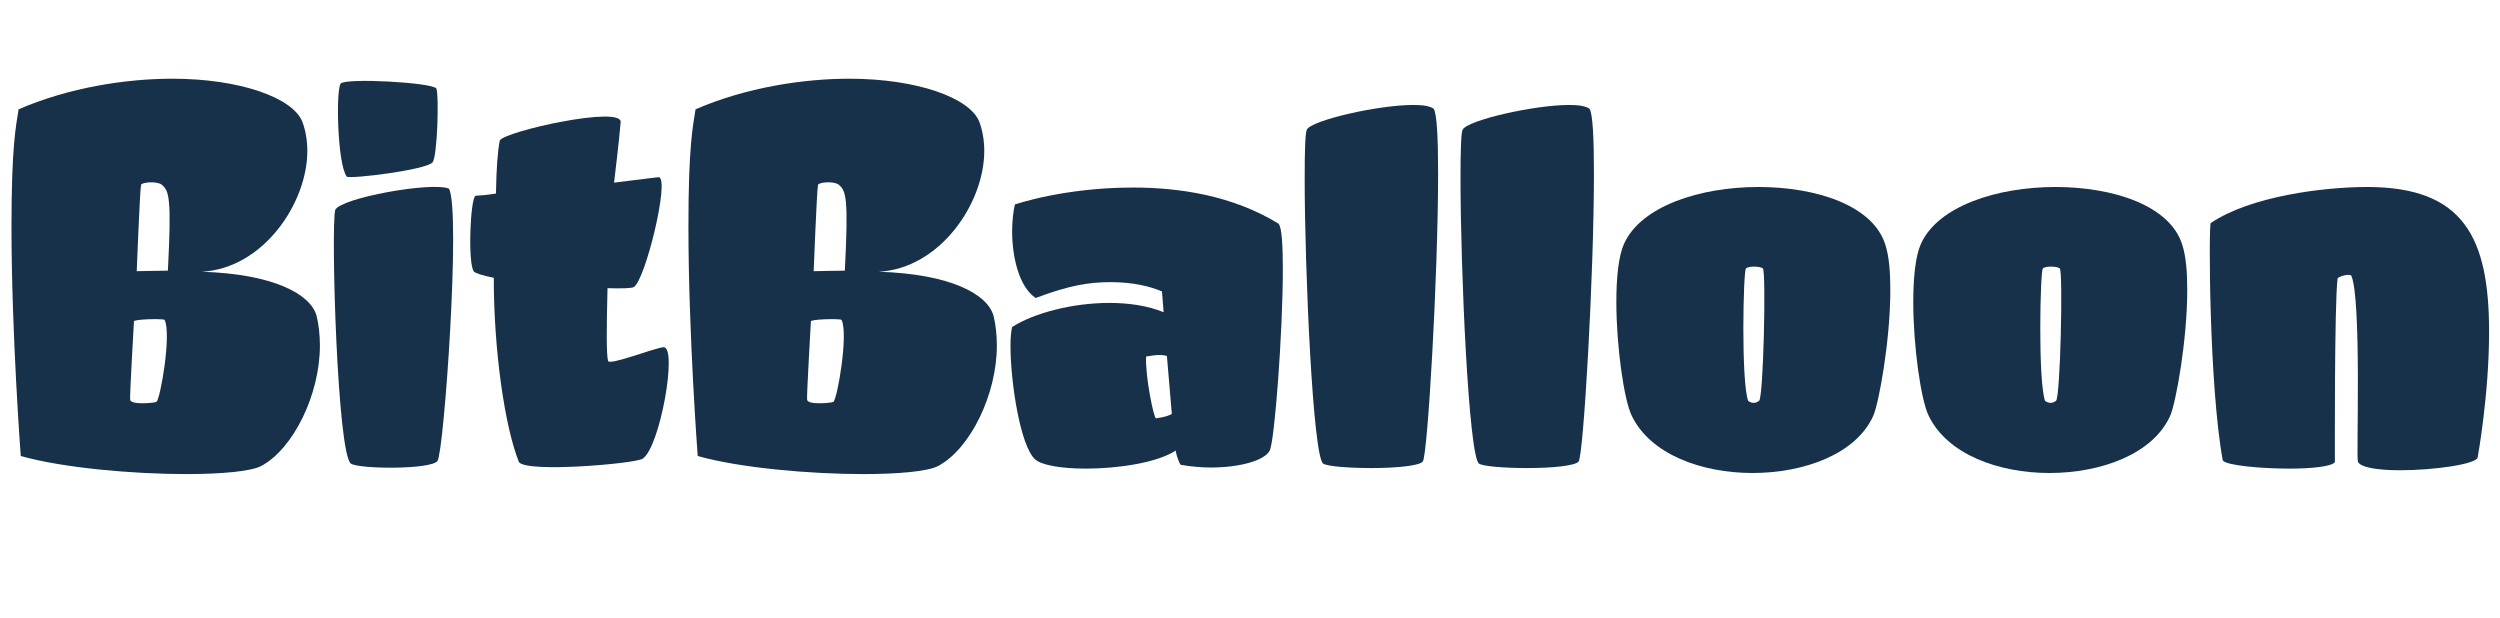
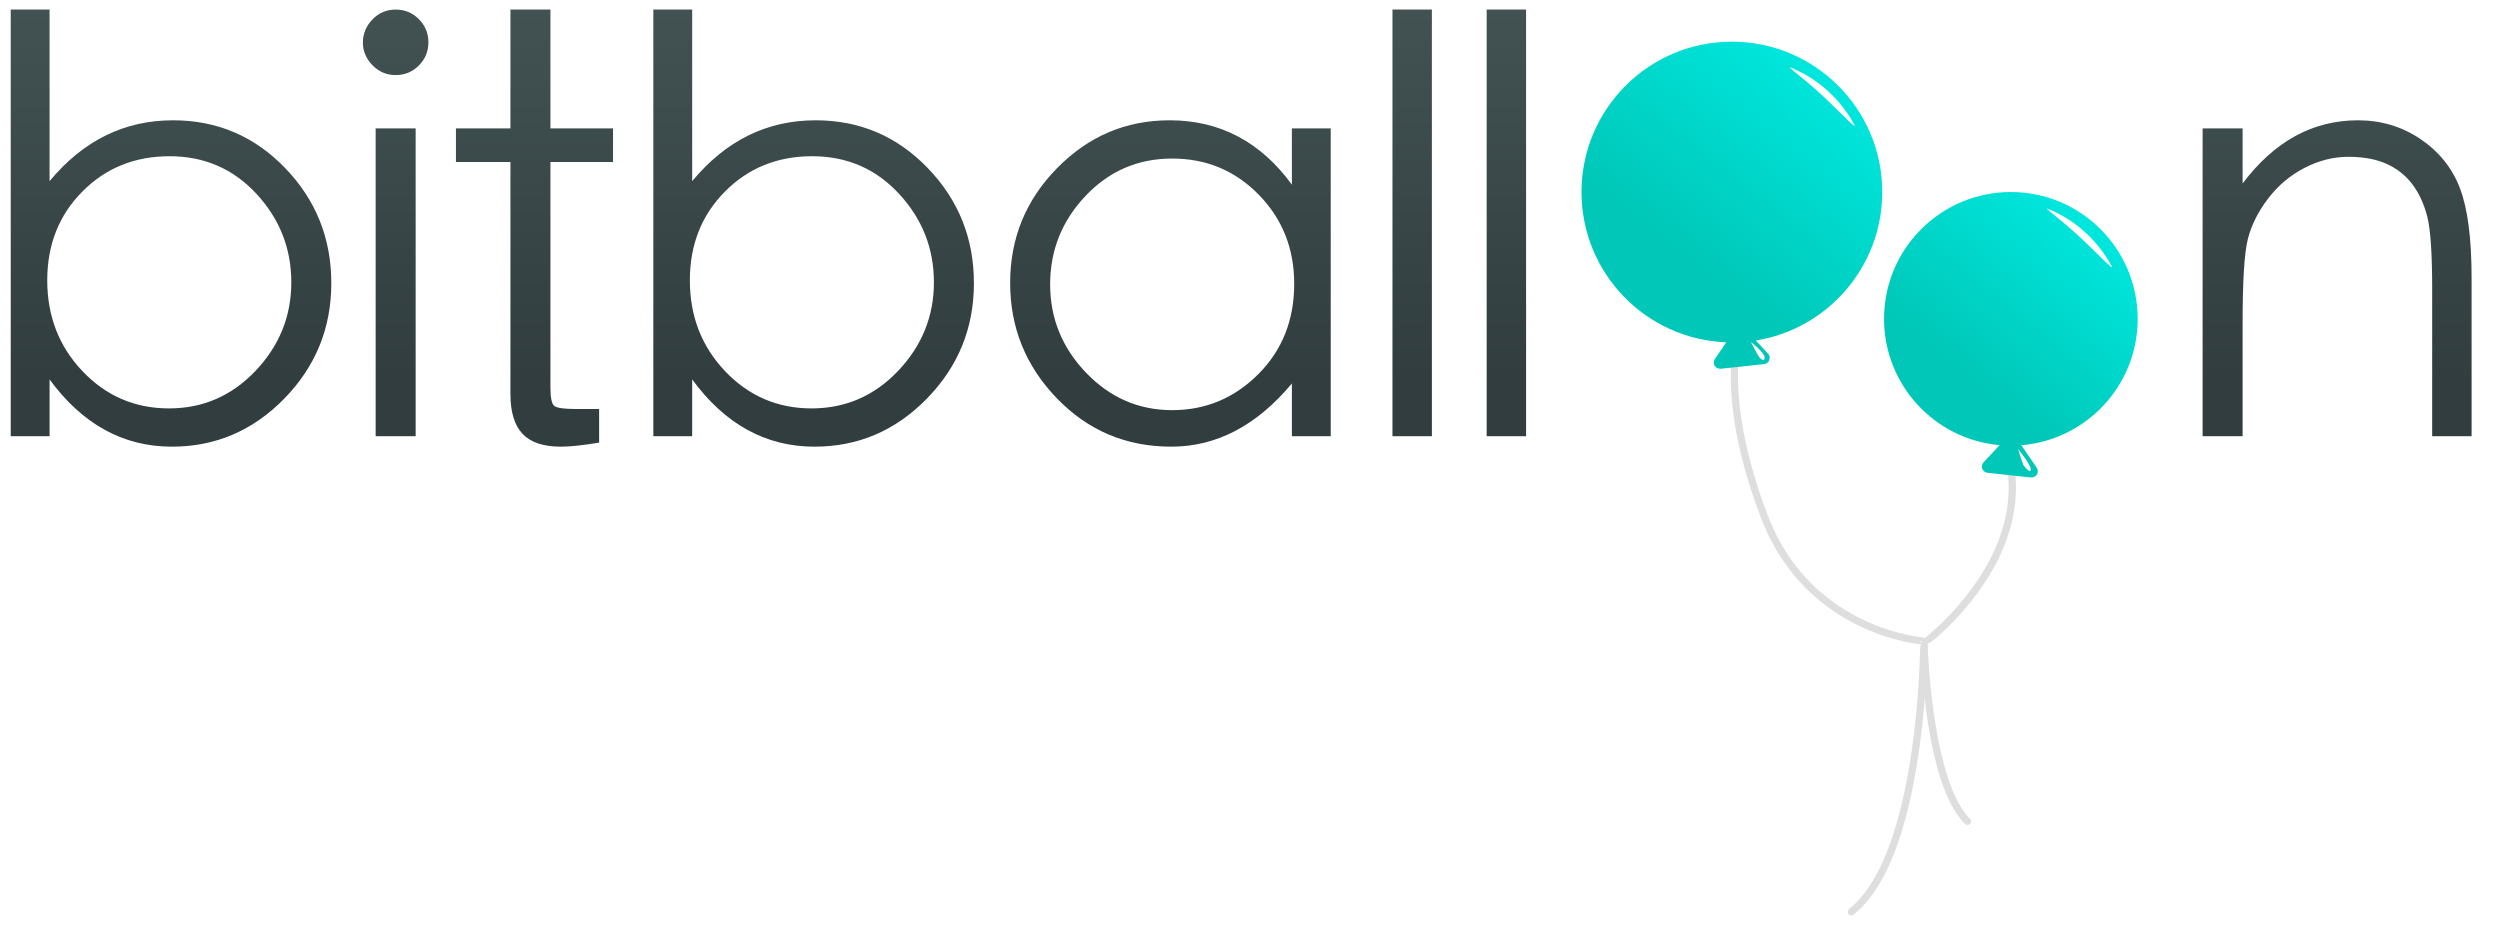
- <svg xmlns="http://www.w3.org/2000/svg" version="1.1" id="Layer_1" x="0px" y="0px" width="219.453px" height="54.192px" viewBox="0 0 219.453 54.192" enable-background="new 0 0 219.453 54.192" xml:space="preserve">
-   <g fill="rgb(22, 49, 73)">
-     <path d="M1.008,19.87c0-7.009,0.384-8.737,0.624-10.273c4.416-1.92,9.457-2.688,13.489-2.688c5.953,0,10.609,1.68,11.425,3.792   c0.288,0.768,0.432,1.68,0.432,2.544c0,4.608-3.889,10.321-9.265,10.609c6.193,0.192,9.553,1.92,10.081,3.888   c0.192,0.768,0.288,1.728,0.288,2.592c0,4.32-2.352,9.073-5.137,10.561c-0.864,0.48-3.456,0.72-6.625,0.72   c-4.56,0-10.753-0.528-14.497-1.584C1.824,40.032,1.008,29.279,1.008,19.87z M11.425,35.087c0.048,0.48,2.112,0.288,2.304,0.192   c0.336-0.192,1.344-5.953,0.72-7.201c-0.048-0.096-2.16-0.096-2.688,0.096C11.761,28.175,11.377,34.799,11.425,35.087z    M14.737,23.758c0.336-6.433,0.096-7.009-0.528-7.537c-0.384-0.336-1.728-0.24-1.824,0c-0.096,0.24-0.384,7.584-0.384,7.584   C12.289,23.806,13.969,23.758,14.737,23.758z" />
-     <path d="M39.409,16.558c1.056,1.92-0.432,23.138-1.008,23.906c-0.576,0.768-6.817,0.72-7.585,0.24   c-1.2-0.72-1.776-20.594-1.392-22.274C29.904,17.374,37.873,15.934,39.409,16.558z M38.305,7.773   c0.24,0.528,0.096,5.953-0.336,6.48c-0.576,0.672-7.297,1.488-7.537,1.248c-0.816-1.152-0.96-7.537-0.528-8.161   C30.336,6.813,38.017,7.245,38.305,7.773z" />
-     <path d="M43.535,16.99c0.048-2.352,0.144-3.648,0.336-4.656c0.432-0.816,10.849-3.121,10.609-1.584   c-0.192,2.112-0.336,3.216-0.576,5.281c2.256-0.288,3.936-0.48,3.936-0.48c0.96,0.192-1.2,9.073-2.208,9.648   c-0.144,0.096-1.008,0.144-2.304,0.096c-0.096,3.84-0.096,5.809,0.048,6.385c0.096,0.432,3.984-1.104,4.849-1.2   c1.296-0.144-0.288,8.833-1.824,9.793c-0.72,0.432-10.177,1.248-10.849,0.288c-1.248-3.12-2.208-9.792-2.208-16.177   c-0.96-0.192-1.536-0.384-1.728-0.528c-0.576-0.576-0.336-6.577,0.144-6.673C42.431,17.134,42.623,17.134,43.535,16.99z" />
-     <path d="M60.431,19.87c0-7.009,0.384-8.737,0.624-10.273c4.416-1.92,9.457-2.688,13.489-2.688c5.953,0,10.609,1.68,11.425,3.792   c0.288,0.768,0.432,1.68,0.432,2.544c0,4.608-3.889,10.321-9.265,10.609c6.193,0.192,9.553,1.92,10.081,3.888   c0.192,0.768,0.288,1.728,0.288,2.592c0,4.32-2.352,9.073-5.137,10.561c-0.864,0.48-3.456,0.72-6.625,0.72   c-4.56,0-10.753-0.528-14.497-1.584C61.247,40.032,60.431,29.279,60.431,19.87z M70.848,35.087c0.048,0.48,2.112,0.288,2.304,0.192   c0.336-0.192,1.344-5.953,0.72-7.201c-0.048-0.096-2.16-0.096-2.688,0.096C71.184,28.175,70.8,34.799,70.848,35.087z M74.16,23.758   c0.336-6.433,0.096-7.009-0.528-7.537c-0.384-0.336-1.728-0.24-1.824,0c-0.096,0.24-0.384,7.584-0.384,7.584   C71.712,23.806,73.392,23.758,74.16,23.758z" />
-     <path d="M99.456,16.462c4.128,0,8.785,0.72,12.769,3.168c0.288,0.288,0.384,1.824,0.384,3.984c0,5.568-0.72,15.073-1.152,15.938   c-0.48,0.912-2.736,1.488-5.184,1.488c-0.864,0-1.776-0.096-2.641-0.24c-0.096-0.144-0.336-0.672-0.432-1.248   c-1.584,1.056-5.041,1.584-7.873,1.584c-2.112,0-3.888-0.288-4.464-0.816c-1.296-1.152-2.16-6.769-2.16-9.937   c0-0.72,0.048-1.296,0.144-1.68c1.968-1.248,5.329-2.112,8.545-2.112c1.68,0,3.36,0.24,4.752,0.816L102,25.583   c-1.008-0.432-2.496-0.816-4.513-0.816c-1.92,0-3.648,0.288-6.576,1.392c-1.488-1.008-2.064-3.648-2.064-5.856   c0-0.864,0.096-1.729,0.24-2.353C89.087,17.95,93.359,16.462,99.456,16.462z M102.864,36.335l-0.432-5.088   c-0.336-0.096-0.768-0.144-1.824,0.048c-0.096,1.68,0.672,5.424,0.864,5.424C101.472,36.719,102.384,36.624,102.864,36.335z" />
-     <path d="M124.079,9.213c0.816,0,1.44,0.096,1.776,0.336c0.288,0.48,0.384,2.688,0.384,5.712c0,8.833-0.912,24.674-1.344,25.25   c-0.288,0.384-2.4,0.576-4.512,0.576c-1.92,0-3.84-0.144-4.225-0.384c-0.912-0.576-1.632-17.042-1.632-25.058   c0-2.4,0.048-4.032,0.192-4.272C115.15,10.557,120.958,9.213,124.079,9.213z" />
-     <path d="M137.758,9.213c0.816,0,1.44,0.096,1.776,0.336c0.288,0.48,0.384,2.688,0.384,5.712c0,8.833-0.912,24.674-1.344,25.25   c-0.288,0.384-2.4,0.576-4.512,0.576c-1.92,0-3.84-0.144-4.225-0.384c-0.912-0.576-1.632-17.042-1.632-25.058   c0-2.4,0.048-4.032,0.192-4.272C128.83,10.557,134.638,9.213,137.758,9.213z" />
-     <path d="M141.885,26.495c0-2.112,0.192-4.032,0.672-5.088c1.488-3.312,6.672-4.993,11.809-4.993c5.088,0,10.081,1.632,11.137,5.088   c0.336,1.056,0.432,2.448,0.432,3.984c0,4.417-1.008,9.889-1.488,10.993c-1.488,3.36-6.048,5.041-10.609,5.041   c-4.464,0-8.977-1.632-10.609-5.041C142.557,35.087,141.885,30.431,141.885,26.495z M153.454,35.183c0.288,0.24,0.672,0.24,0.96,0   c0.384-0.24,0.624-11.329,0.336-11.617c-0.192-0.192-1.248-0.24-1.488,0C153.022,23.806,152.83,33.455,153.454,35.183z" />
-     <path d="M167.949,26.495c0-2.112,0.192-4.032,0.672-5.088c1.488-3.312,6.672-4.993,11.809-4.993c5.088,0,10.081,1.632,11.137,5.088   c0.336,1.056,0.432,2.448,0.432,3.984c0,4.417-1.008,9.889-1.488,10.993c-1.488,3.36-6.048,5.041-10.609,5.041   c-4.464,0-8.977-1.632-10.609-5.041C168.621,35.087,167.949,30.431,167.949,26.495z M179.518,35.183c0.288,0.24,0.672,0.24,0.96,0   c0.384-0.24,0.624-11.329,0.336-11.617c-0.192-0.192-1.248-0.24-1.488,0C179.086,23.806,178.894,33.455,179.518,35.183z" />
-     <path d="M207.79,16.414c8.497,0,10.705,4.464,10.705,12.721c0,5.568-1.008,11.041-1.008,11.041   c-0.192,0.576-3.84,1.104-6.816,1.104c-1.92,0-3.504-0.24-3.696-0.768c-0.144-0.48,0.336-14.257-0.576-16.321   c-0.288-0.192-1.104,0.096-1.2,0.24c-0.288,2.017-0.24,16.129-0.24,16.129c-0.24,0.384-2.016,0.576-3.937,0.576   c-2.64,0-5.616-0.288-5.904-0.72c-1.2-6.481-1.248-20.69-1.056-20.834C197.517,17.23,203.95,16.414,207.79,16.414z" />
+ <svg xmlns="http://www.w3.org/2000/svg" width="69px" height="26px" viewBox="0 0 69 26" version="1.1">
+   <defs>
+     <linearGradient x1="67.028%" y1="84.714%" x2="67.028%" y2="0%" id="linearGradient-1">
+       <stop stop-color="#313D3E" offset="0%" />
+       <stop stop-color="#425253" offset="100%" />
+     </linearGradient>
+     <linearGradient x1="76.072%" y1="8.241%" x2="33.696%" y2="66.555%" id="linearGradient-2">
+       <stop stop-color="#00E6DD" offset="0%" />
+       <stop stop-color="#00C7B7" offset="100%" />
+     </linearGradient>
+   </defs>
+   <g id="logo" stroke="none" stroke-width="1" fill="none" fill-rule="evenodd">
+     <g id="Old-Copy" transform="translate(-304, -84)">
+       <g id="bitballoon-logo" transform="translate(304, 84)">
+         <path d="M0.296,12.04 L0.296,0.264 L1.368,0.264 L1.368,5 C2.296,3.88 3.432,3.32 4.776,3.32 C5.992,3.32 7.024,3.76 7.872,4.64 C8.72,5.52 9.144,6.579 9.144,7.816 C9.144,9.053 8.712,10.115 7.848,11 C6.984,11.885 5.949,12.328 4.744,12.328 C3.4,12.328 2.275,11.709 1.368,10.472 L1.368,12.04 L0.296,12.04 Z M1.304,7.736 C1.304,8.728 1.629,9.565 2.28,10.248 C2.931,10.931 3.725,11.272 4.664,11.272 C5.603,11.272 6.4,10.925 7.056,10.232 C7.712,9.539 8.04,8.725 8.04,7.792 C8.04,6.859 7.72,6.045 7.08,5.352 C6.44,4.659 5.64,4.312 4.68,4.312 C3.72,4.312 2.917,4.637 2.272,5.288 C1.627,5.939 1.304,6.755 1.304,7.736 Z M10.016,1.176 C10.016,0.931 10.104,0.717 10.28,0.536 C10.456,0.355 10.669,0.264 10.92,0.264 C11.171,0.264 11.384,0.352 11.56,0.528 C11.736,0.704 11.824,0.917 11.824,1.168 C11.824,1.419 11.736,1.632 11.56,1.808 C11.384,1.984 11.171,2.072 10.92,2.072 C10.669,2.072 10.456,1.981 10.28,1.8 C10.104,1.619 10.016,1.411 10.016,1.176 Z M10.368,3.544 L11.472,3.544 L11.472,12.04 L10.368,12.04 L10.368,3.544 Z M15.192,10.696 C15.192,10.984 15.229,11.155 15.304,11.208 C15.379,11.261 15.571,11.288 15.88,11.288 L16.536,11.288 L16.536,12.216 C16.088,12.291 15.736,12.328 15.48,12.328 C15,12.328 14.648,12.211 14.424,11.976 C14.2,11.741 14.088,11.373 14.088,10.872 L14.088,4.472 L12.584,4.472 L12.584,3.544 L14.088,3.544 L14.088,0.264 L15.192,0.264 L15.192,3.544 L16.92,3.544 L16.92,4.472 L15.192,4.472 L15.192,10.696 Z M18.032,12.04 L18.032,0.264 L19.104,0.264 L19.104,5 C20.032,3.88 21.168,3.32 22.512,3.32 C23.728,3.32 24.76,3.76 25.608,4.64 C26.456,5.52 26.88,6.579 26.88,7.816 C26.88,9.053 26.448,10.115 25.584,11 C24.72,11.885 23.685,12.328 22.48,12.328 C21.136,12.328 20.011,11.709 19.104,10.472 L19.104,12.04 L18.032,12.04 Z M19.04,7.736 C19.04,8.728 19.365,9.565 20.016,10.248 C20.667,10.931 21.461,11.272 22.4,11.272 C23.339,11.272 24.136,10.925 24.792,10.232 C25.448,9.539 25.776,8.725 25.776,7.792 C25.776,6.859 25.456,6.045 24.816,5.352 C24.176,4.659 23.376,4.312 22.416,4.312 C21.456,4.312 20.653,4.637 20.008,5.288 C19.363,5.939 19.04,6.755 19.04,7.736 Z M36.728,3.544 L36.728,12.04 L35.656,12.04 L35.656,10.584 C34.685,11.747 33.576,12.328 32.328,12.328 C31.08,12.328 30.027,11.883 29.168,10.992 C28.309,10.101 27.88,9.04 27.88,7.808 C27.88,6.576 28.312,5.52 29.176,4.64 C30.04,3.76 31.075,3.32 32.28,3.32 C33.667,3.32 34.792,3.912 35.656,5.096 L35.656,3.544 L36.728,3.544 Z M35.72,7.832 C35.72,6.861 35.395,6.043 34.744,5.376 C34.093,4.709 33.296,4.376 32.352,4.376 C31.408,4.376 30.611,4.72 29.96,5.408 C29.309,6.096 28.984,6.909 28.984,7.848 C28.984,8.787 29.315,9.6 29.976,10.288 C30.637,10.976 31.429,11.32 32.352,11.32 C33.275,11.32 34.067,10.989 34.728,10.328 C35.389,9.667 35.72,8.835 35.72,7.832 Z M38.432,0.264 L39.52,0.264 L39.52,12.04 L38.432,12.04 L38.432,0.264 Z M41.032,0.264 L42.12,0.264 L42.12,12.04 L41.032,12.04 L41.032,0.264 Z M60.792,3.544 L61.896,3.544 L61.896,5.064 C62.771,3.901 63.832,3.32 65.08,3.32 C65.72,3.32 66.296,3.493 66.808,3.84 C67.32,4.187 67.683,4.64 67.896,5.2 C68.109,5.76 68.216,6.584 68.216,7.672 L68.216,12.04 L67.128,12.04 L67.128,7.992 C67.128,7 67.083,6.328 66.992,5.976 C66.901,5.624 66.763,5.325 66.576,5.08 C66.389,4.835 66.152,4.648 65.864,4.52 C65.576,4.392 65.227,4.328 64.816,4.328 C64.405,4.328 64.003,4.429 63.608,4.632 C63.213,4.835 62.877,5.117 62.6,5.48 C62.323,5.843 62.136,6.216 62.04,6.6 C61.944,6.984 61.896,7.757 61.896,8.92 L61.896,12.04 L60.792,12.04 L60.792,3.544 Z" id="bitball-n" fill="url(#linearGradient-1)" />
+         <g id="Group" transform="translate(43.29999, 1)">
+           <path d="M9.697,16.692 L9.797,16.692 C9.774,16.706 9.756,16.722 9.743,16.741 L9.697,16.692 Z M9.691,17.027 C9.683,17.294 9.67,17.592 9.649,17.913 C9.589,18.83 9.481,19.746 9.314,20.601 C8.985,22.282 8.467,23.51 7.735,24.086 C7.691,24.121 7.684,24.184 7.718,24.227 C7.752,24.27 7.815,24.278 7.858,24.244 C8.639,23.629 9.173,22.364 9.51,20.639 C9.679,19.775 9.788,18.851 9.848,17.926 C9.869,17.603 9.883,17.302 9.891,17.032 C9.895,16.87 9.897,16.754 9.897,16.692 L9.797,16.692 L9.803,16.592 C9.656,16.583 9.395,16.543 9.058,16.452 C8.495,16.299 7.932,16.053 7.407,15.694 C6.56,15.114 5.895,14.295 5.479,13.195 C4.72,11.192 4.558,9.631 4.732,8.534 C4.753,8.399 4.774,8.31 4.787,8.267 C4.804,8.215 4.774,8.158 4.721,8.142 C4.669,8.126 4.613,8.155 4.596,8.208 C4.58,8.26 4.557,8.358 4.534,8.503 C4.355,9.634 4.521,11.231 5.292,13.266 C5.723,14.405 6.415,15.257 7.294,15.859 C7.839,16.232 8.422,16.487 9.006,16.645 C9.309,16.727 9.555,16.769 9.719,16.786 C9.695,16.848 9.693,16.929 9.691,17.027 Z M9.79,16.792 L9.743,16.741 C9.733,16.755 9.725,16.77 9.719,16.786 C9.745,16.789 9.769,16.791 9.79,16.792 Z" id="Path-5-Copy-3" fill="#DEDEDE" />
+           <path d="M11.872,11.03 C12.467,12.6 12.033,14.109 10.941,15.48 C10.679,15.809 10.397,16.104 10.116,16.36 C9.947,16.513 9.817,16.618 9.743,16.672 C9.707,16.92 9.721,17.207 9.75,17.575 C9.799,18.19 9.875,18.804 9.984,19.379 C10.195,20.487 10.502,21.31 10.932,21.74 C10.971,21.779 11.034,21.779 11.073,21.74 C11.113,21.701 11.113,21.638 11.073,21.599 C10.68,21.206 10.385,20.412 10.181,19.341 C10.073,18.775 9.998,18.167 9.949,17.56 C9.92,17.195 9.907,16.911 9.903,16.75 C9.941,16.775 10.076,16.665 10.25,16.508 C10.539,16.245 10.828,15.943 11.098,15.604 C12.229,14.184 12.683,12.606 12.059,10.959 C12.04,10.908 11.982,10.882 11.931,10.901 C11.879,10.921 11.853,10.978 11.872,11.03 Z" id="Path-5-Copy-2" fill="#DEDEDE" />
+           <path d="M11.889,11.286 L11.447,11.759 C11.402,11.807 11.388,11.876 11.411,11.937 C11.433,11.999 11.489,12.042 11.554,12.049 L12.753,12.178 C12.832,12.179 12.888,12.148 12.92,12.095 C12.954,12.038 12.952,11.965 12.914,11.909 L12.489,11.288 C14.287,11.141 15.7,9.636 15.7,7.8 C15.7,5.867 14.133,4.3 12.2,4.3 C10.267,4.3 8.7,5.867 8.7,7.8 C8.7,9.628 10.101,11.129 11.889,11.286 Z M14.974,6.33 C14.598,5.642 13.999,5.093 13.273,4.783 C13.038,4.683 13.397,4.908 13.962,5.413 C14.526,5.919 15.094,6.55 14.974,6.33 Z M12.748,11.951 C12.748,11.819 12.399,11.393 12.399,11.393 C12.399,11.393 12.521,11.814 12.564,11.863 C12.608,11.912 12.748,12.084 12.748,11.951 Z" id="Combined-Shape" fill="url(#linearGradient-2)" />
+           <path d="M4.346,8.447 C2.125,8.366 0.35,6.54 0.35,4.3 C0.35,2.008 2.208,0.15 4.5,0.15 C6.792,0.15 8.65,2.008 8.65,4.3 C8.65,6.367 7.138,8.082 5.16,8.398 L5.498,8.759 C5.542,8.807 5.556,8.876 5.533,8.937 C5.511,8.999 5.455,9.042 5.39,9.049 L4.191,9.178 C4.112,9.179 4.056,9.148 4.024,9.095 C3.99,9.038 3.992,8.965 4.03,8.909 L4.346,8.447 Z M7.874,2.43 C7.498,1.742 6.899,1.193 6.173,0.883 C5.938,0.783 6.297,1.008 6.862,1.513 C7.426,2.019 7.994,2.65 7.874,2.43 Z M5.404,8.865 C5.404,8.732 5.026,8.441 5.026,8.441 C5.026,8.441 5.217,8.816 5.261,8.865 C5.304,8.914 5.404,8.997 5.404,8.865 Z" id="Combined-Shape" fill="url(#linearGradient-2)" />
+         </g>
+       </g>
+     </g>
  </g>
</svg>
